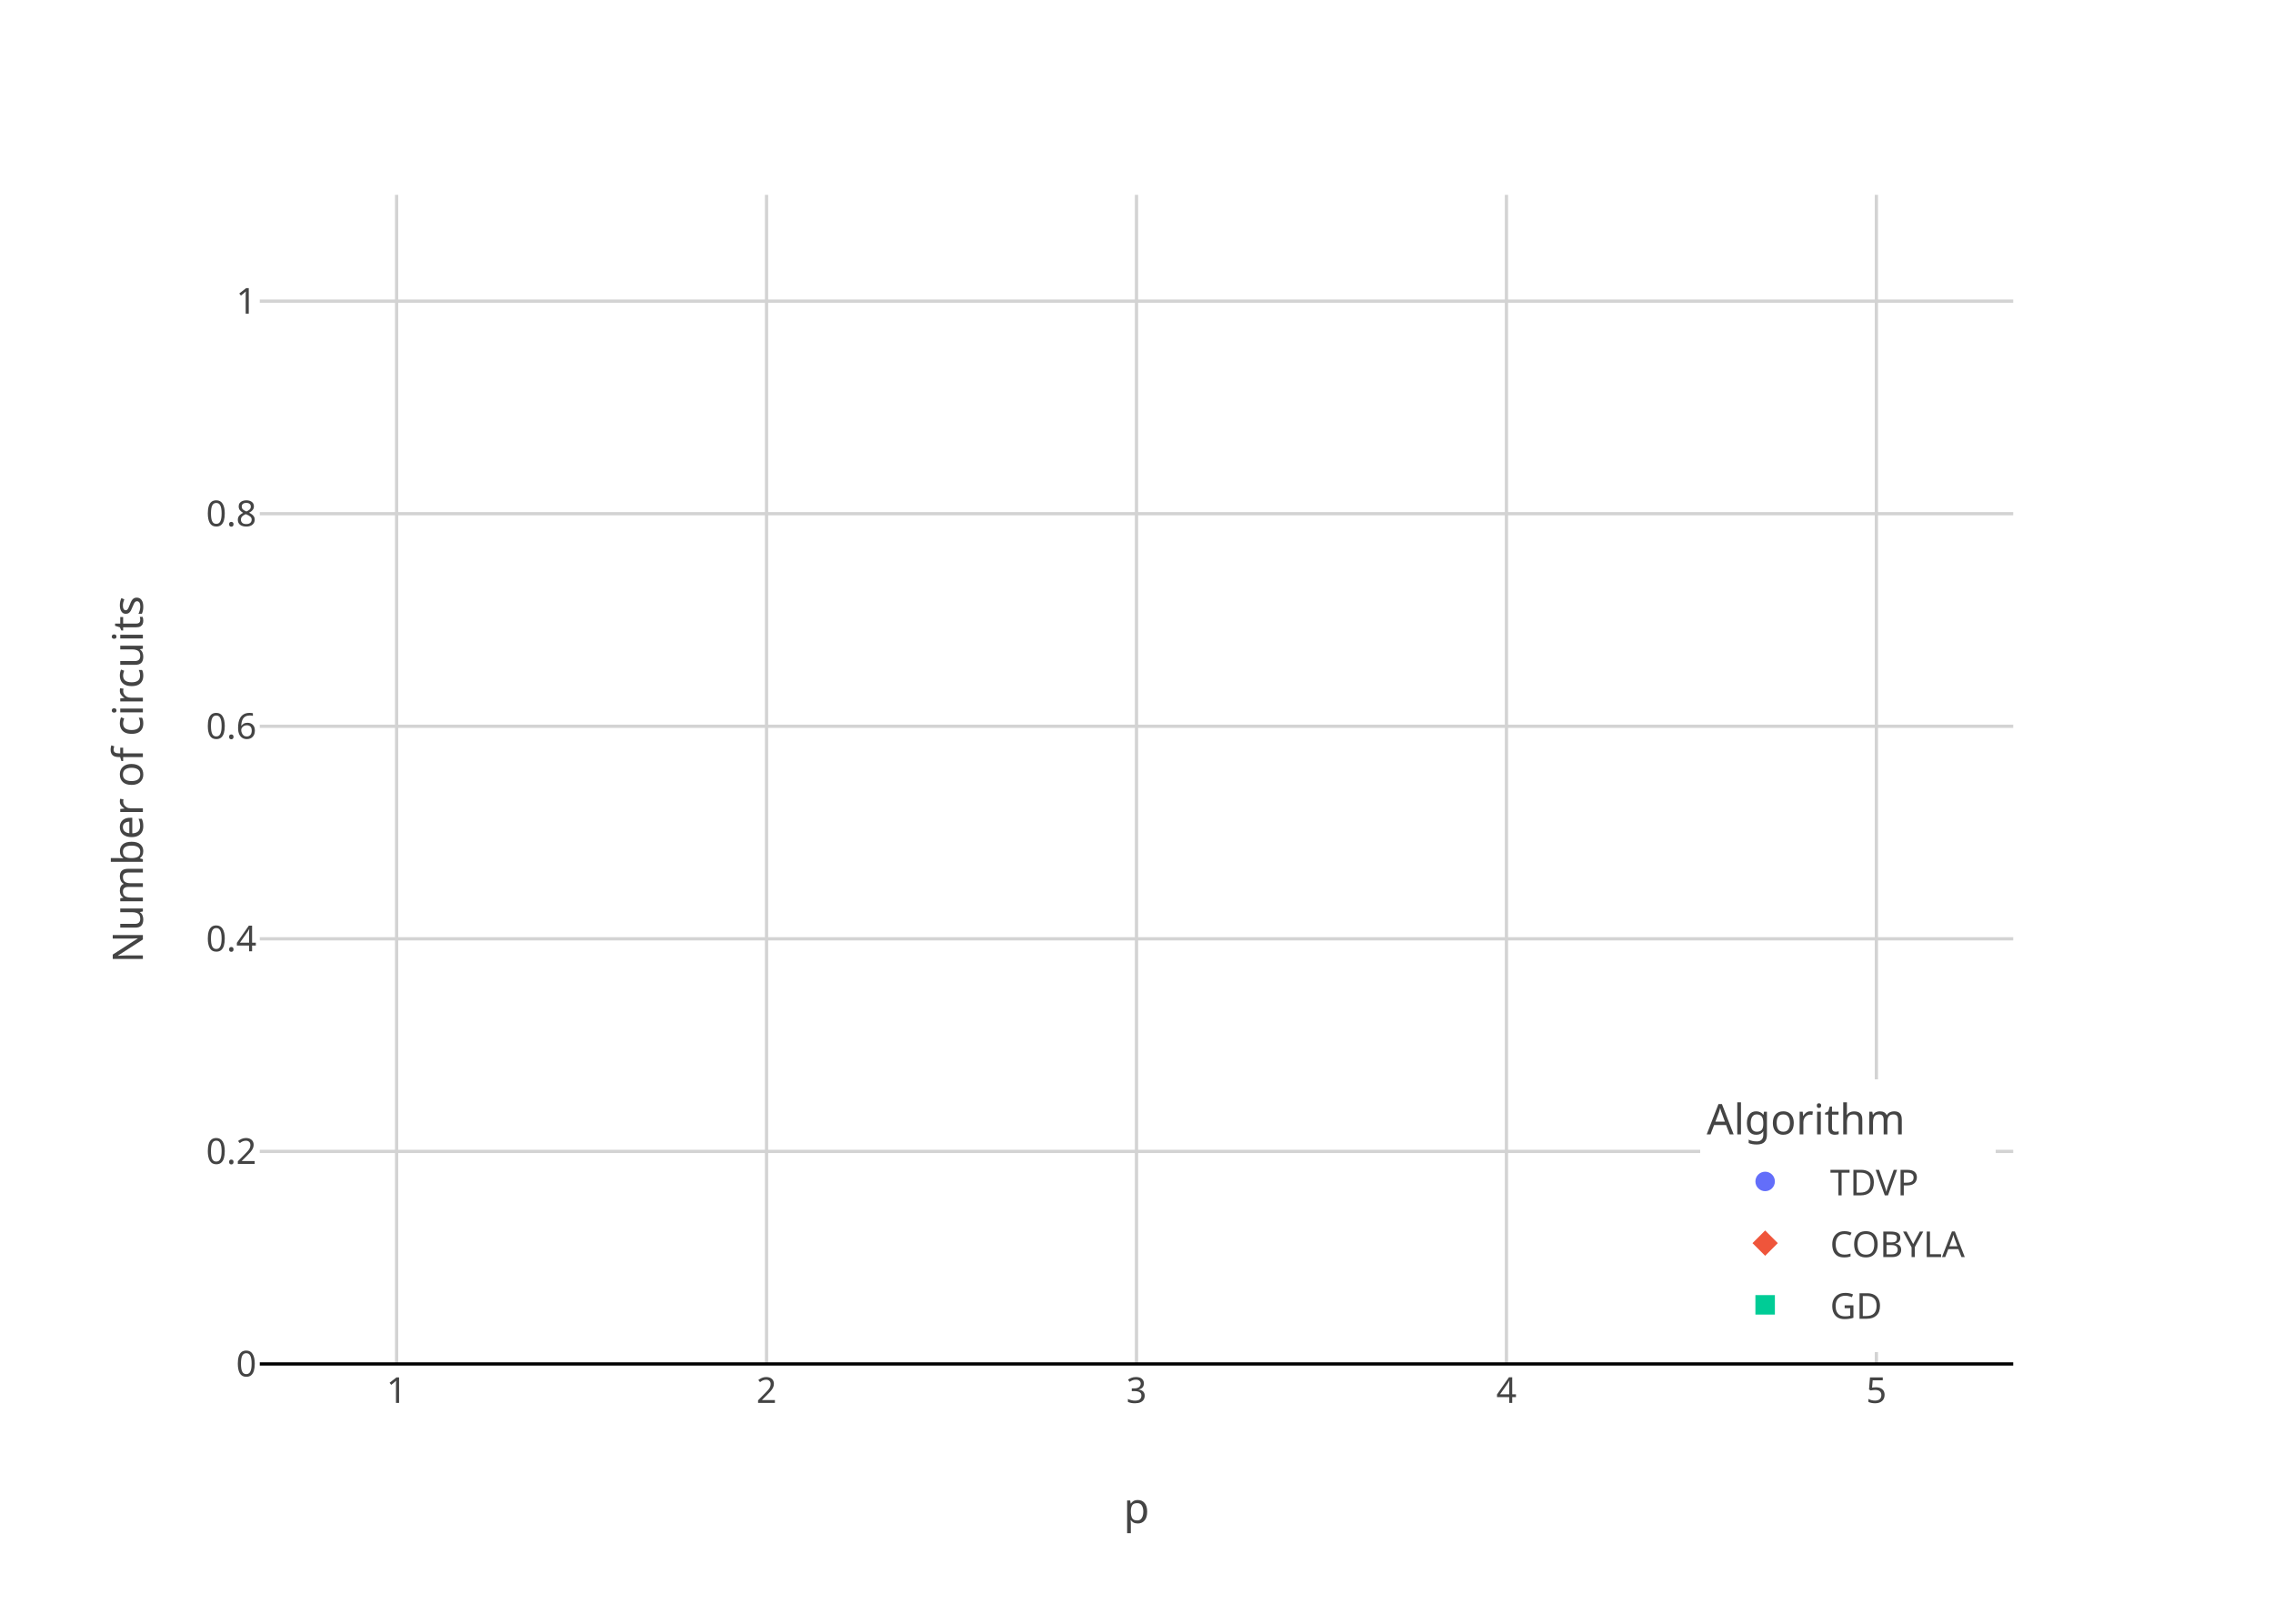
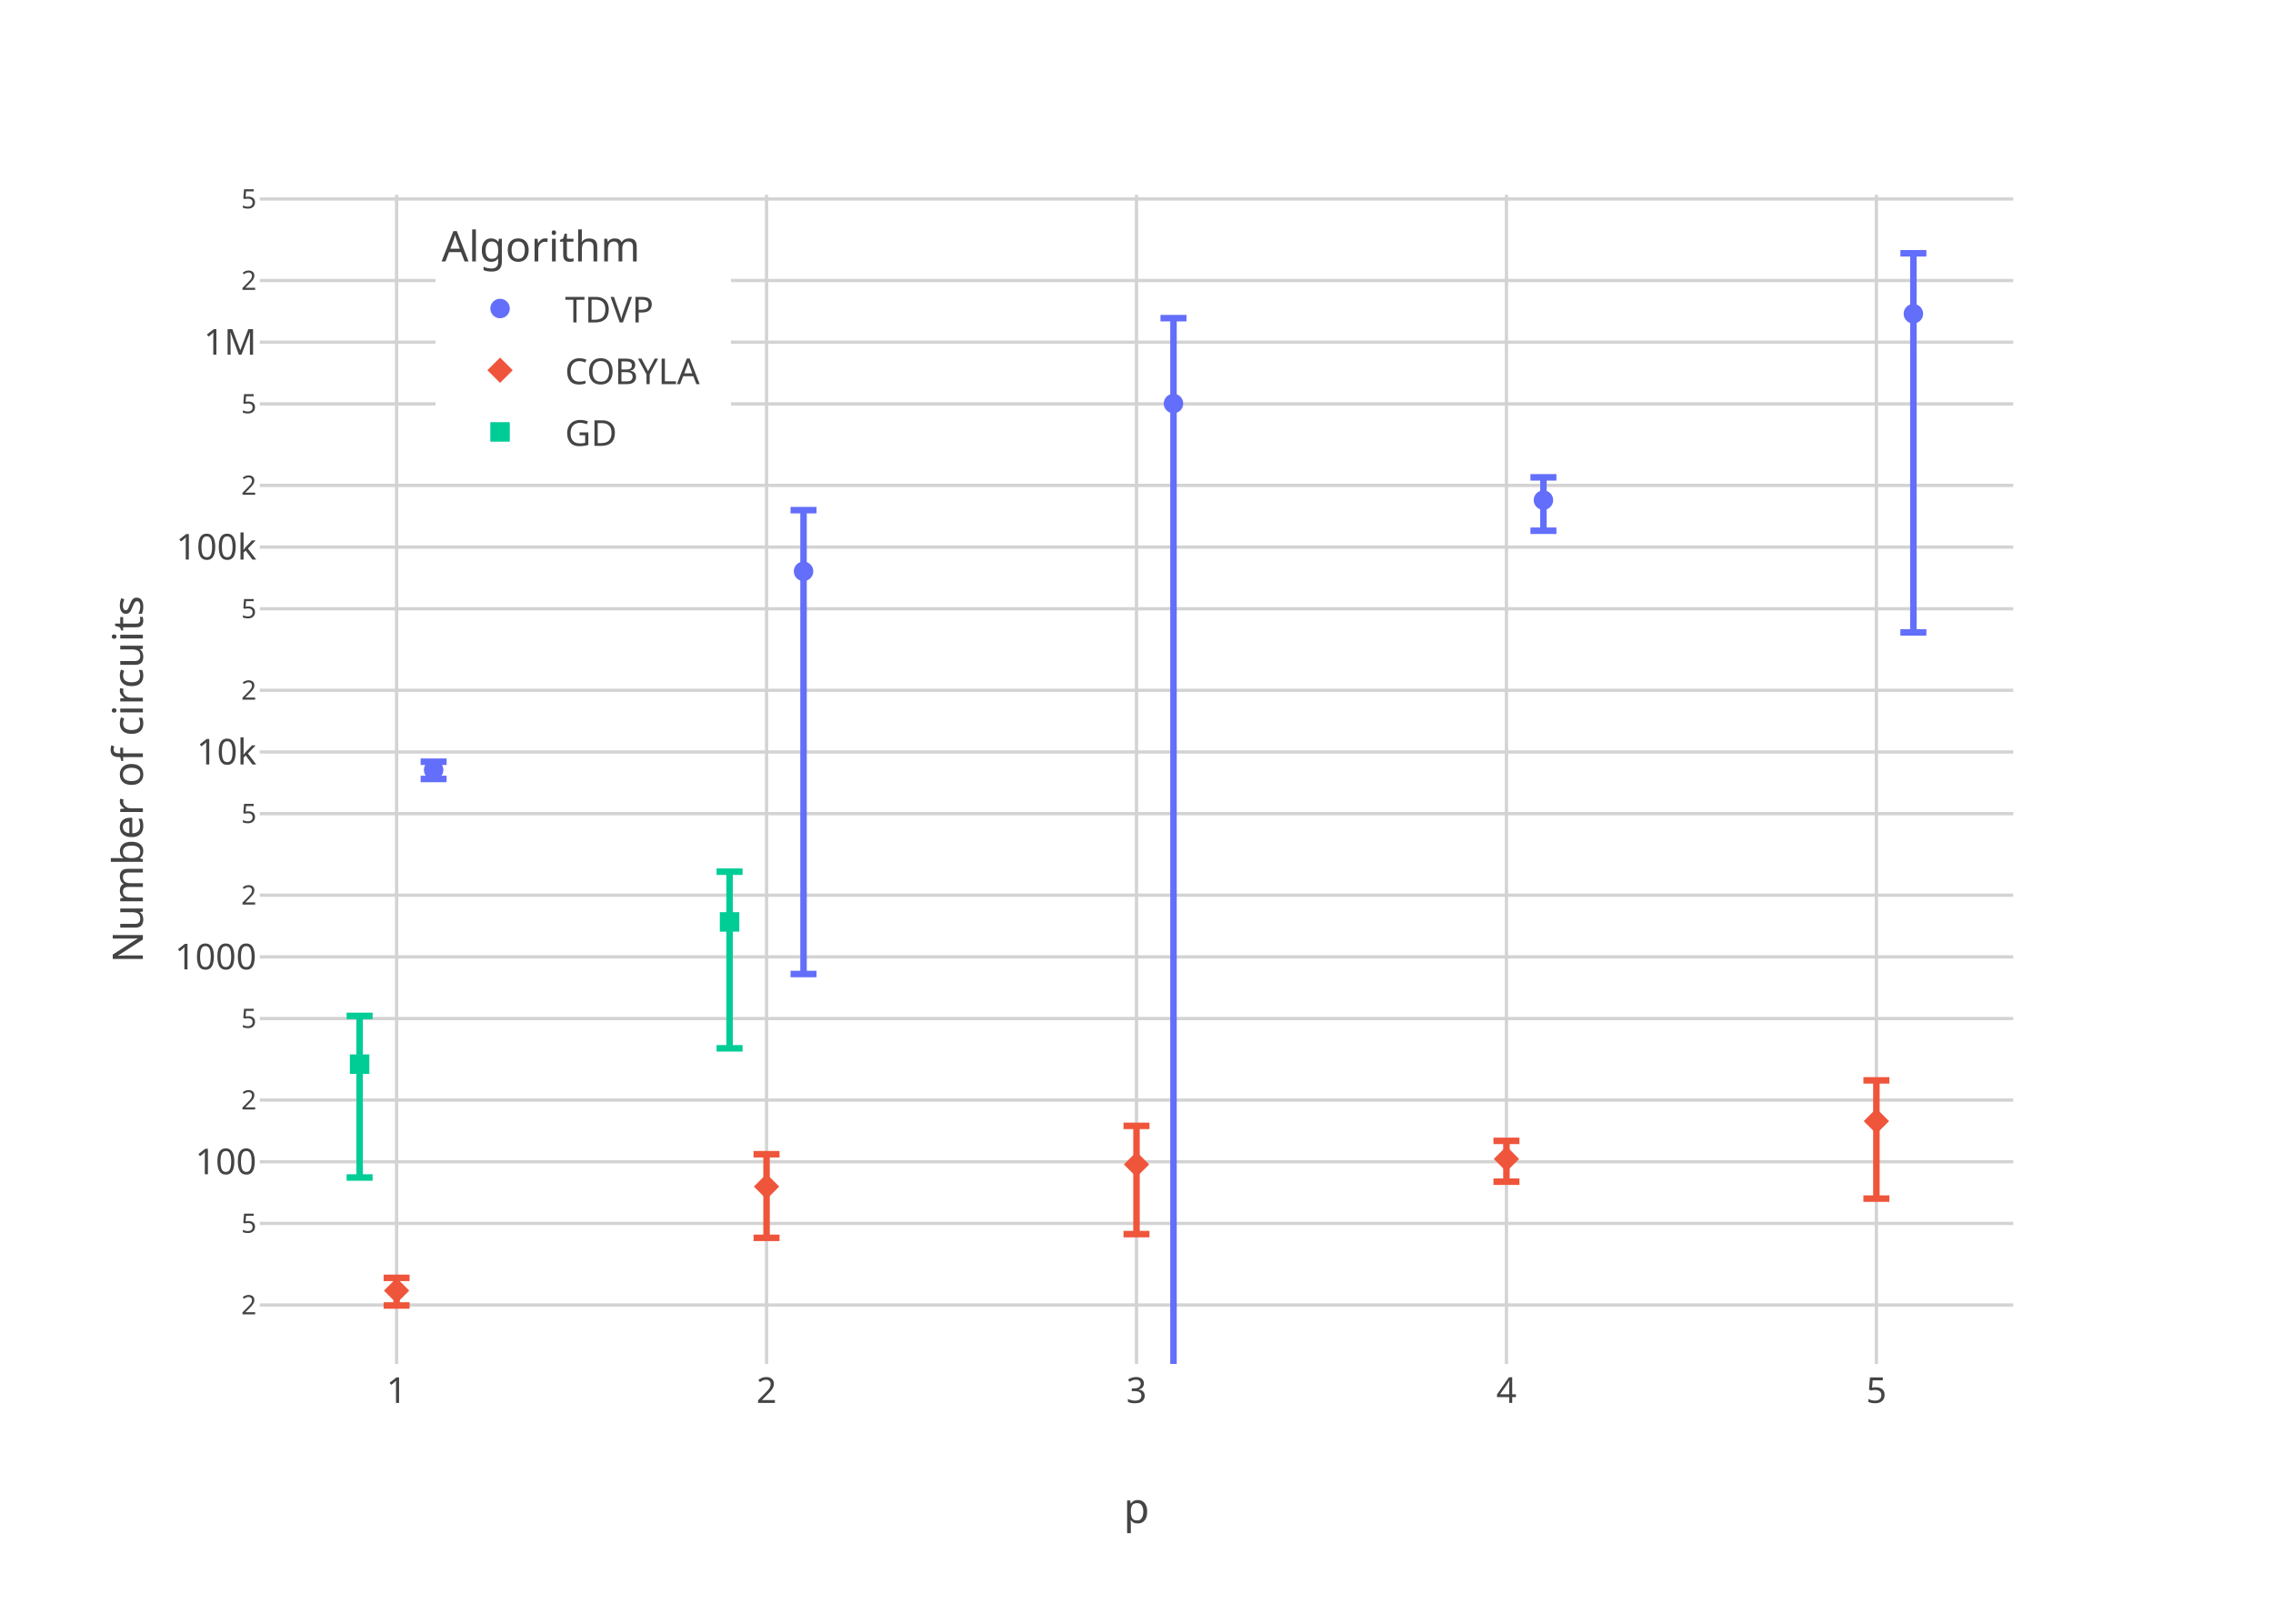
<svg xmlns="http://www.w3.org/2000/svg" class="main-svg" width="700" height="500" style="" viewBox="0 0 700 500">
  <rect x="0" y="0" width="700" height="500" style="fill: rgb(255, 255, 255); fill-opacity: 1;" />
-   <defs id="defs-bf2df4">
+   <defs id="defs-d670f9">
    <g class="clips">
-       <clipPath id="clipbf2df4xyplot" class="plotclip">
+       <clipPath id="clipd670f9xyplot" class="plotclip">
        <rect width="540" height="360" />
      </clipPath>
-       <clipPath class="axesclip" id="clipbf2df4x">
+       <clipPath class="axesclip" id="clipd670f9x">
        <rect x="80" y="0" width="540" height="500" />
      </clipPath>
-       <clipPath class="axesclip" id="clipbf2df4y">
+       <clipPath class="axesclip" id="clipd670f9y">
        <rect x="0" y="60" width="700" height="360" />
      </clipPath>
-       <clipPath class="axesclip" id="clipbf2df4xy">
+       <clipPath class="axesclip" id="clipd670f9xy">
        <rect x="80" y="60" width="540" height="360" />
      </clipPath>
    </g>
    <g class="gradients" />
    <g class="patterns" />
  </defs>
  <g class="bglayer">
    <rect class="bg" x="80" y="60" width="540" height="360" style="fill: rgb(0, 0, 0); fill-opacity: 0; stroke-width: 0;" />
  </g>
  <g class="layer-below">
    <g class="imagelayer" />
    <g class="shapelayer" />
  </g>
  <g class="cartesianlayer">
    <g class="subplot xy">
      <g class="layer-subplot">
        <g class="shapelayer" />
        <g class="imagelayer" />
      </g>
      <g class="minor-gridlayer">
        <g class="x" />
        <g class="y" />
      </g>
      <g class="gridlayer">
        <g class="x">
          <path class="xgrid crisp" transform="translate(122.14,0)" d="M0,60v360" style="stroke: rgb(211, 211, 211); stroke-opacity: 1; stroke-width: 1px;" />
          <path class="xgrid crisp" transform="translate(236.07,0)" d="M0,60v360" style="stroke: rgb(211, 211, 211); stroke-opacity: 1; stroke-width: 1px;" />
          <path class="xgrid crisp" transform="translate(350,0)" d="M0,60v360" style="stroke: rgb(211, 211, 211); stroke-opacity: 1; stroke-width: 1px;" />
          <path class="xgrid crisp" transform="translate(463.93,0)" d="M0,60v360" style="stroke: rgb(211, 211, 211); stroke-opacity: 1; stroke-width: 1px;" />
          <path class="xgrid crisp" transform="translate(577.86,0)" d="M0,60v360" style="stroke: rgb(211, 211, 211); stroke-opacity: 1; stroke-width: 1px;" />
        </g>
        <g class="y">
-           <path class="ygrid crisp" transform="translate(0,354.55)" d="M80,0h540" style="stroke: rgb(211, 211, 211); stroke-opacity: 1; stroke-width: 1px;" />
-           <path class="ygrid crisp" transform="translate(0,289.09)" d="M80,0h540" style="stroke: rgb(211, 211, 211); stroke-opacity: 1; stroke-width: 1px;" />
-           <path class="ygrid crisp" transform="translate(0,223.64)" d="M80,0h540" style="stroke: rgb(211, 211, 211); stroke-opacity: 1; stroke-width: 1px;" />
-           <path class="ygrid crisp" transform="translate(0,158.18)" d="M80,0h540" style="stroke: rgb(211, 211, 211); stroke-opacity: 1; stroke-width: 1px;" />
-           <path class="ygrid crisp" transform="translate(0,92.73)" d="M80,0h540" style="stroke: rgb(211, 211, 211); stroke-opacity: 1; stroke-width: 1px;" />
-         </g>
-       </g>
-       <g class="zerolinelayer">
-         <path class="yzl zl crisp" transform="translate(0,420)" d="M80,0h540" style="stroke: rgb(0, 0, 0); stroke-opacity: 1; stroke-width: 1px;" />
-       </g>
+           <path class="ygrid crisp" transform="translate(0,401.84)" d="M80,0h540" style="stroke: rgb(211, 211, 211); stroke-opacity: 1; stroke-width: 1px;" />
+           <path class="ygrid crisp" transform="translate(0,376.73)" d="M80,0h540" style="stroke: rgb(211, 211, 211); stroke-opacity: 1; stroke-width: 1px;" />
+           <path class="ygrid crisp" transform="translate(0,357.74)" d="M80,0h540" style="stroke: rgb(211, 211, 211); stroke-opacity: 1; stroke-width: 1px;" />
+           <path class="ygrid crisp" transform="translate(0,338.75)" d="M80,0h540" style="stroke: rgb(211, 211, 211); stroke-opacity: 1; stroke-width: 1px;" />
+           <path class="ygrid crisp" transform="translate(0,313.64)" d="M80,0h540" style="stroke: rgb(211, 211, 211); stroke-opacity: 1; stroke-width: 1px;" />
+           <path class="ygrid crisp" transform="translate(0,294.65)" d="M80,0h540" style="stroke: rgb(211, 211, 211); stroke-opacity: 1; stroke-width: 1px;" />
+           <path class="ygrid crisp" transform="translate(0,275.65)" d="M80,0h540" style="stroke: rgb(211, 211, 211); stroke-opacity: 1; stroke-width: 1px;" />
+           <path class="ygrid crisp" transform="translate(0,250.55)" d="M80,0h540" style="stroke: rgb(211, 211, 211); stroke-opacity: 1; stroke-width: 1px;" />
+           <path class="ygrid crisp" transform="translate(0,231.56)" d="M80,0h540" style="stroke: rgb(211, 211, 211); stroke-opacity: 1; stroke-width: 1px;" />
+           <path class="ygrid crisp" transform="translate(0,212.56)" d="M80,0h540" style="stroke: rgb(211, 211, 211); stroke-opacity: 1; stroke-width: 1px;" />
+           <path class="ygrid crisp" transform="translate(0,187.46)" d="M80,0h540" style="stroke: rgb(211, 211, 211); stroke-opacity: 1; stroke-width: 1px;" />
+           <path class="ygrid crisp" transform="translate(0,168.46)" d="M80,0h540" style="stroke: rgb(211, 211, 211); stroke-opacity: 1; stroke-width: 1px;" />
+           <path class="ygrid crisp" transform="translate(0,149.47)" d="M80,0h540" style="stroke: rgb(211, 211, 211); stroke-opacity: 1; stroke-width: 1px;" />
+           <path class="ygrid crisp" transform="translate(0,124.37)" d="M80,0h540" style="stroke: rgb(211, 211, 211); stroke-opacity: 1; stroke-width: 1px;" />
+           <path class="ygrid crisp" transform="translate(0,105.37)" d="M80,0h540" style="stroke: rgb(211, 211, 211); stroke-opacity: 1; stroke-width: 1px;" />
+           <path class="ygrid crisp" transform="translate(0,86.38)" d="M80,0h540" style="stroke: rgb(211, 211, 211); stroke-opacity: 1; stroke-width: 1px;" />
+           <path class="ygrid crisp" transform="translate(0,61.28)" d="M80,0h540" style="stroke: rgb(211, 211, 211); stroke-opacity: 1; stroke-width: 1px;" />
+         </g>
+       </g>
+       <g class="zerolinelayer" />
      <path class="xlines-below" />
      <path class="ylines-below" />
      <g class="overlines-below" />
      <g class="xaxislayer-below" />
      <g class="yaxislayer-below" />
      <g class="overaxes-below" />
-       <g class="plot" transform="translate(80,60)" clip-path="url(#clipbf2df4xyplot)">
+       <g class="plot" transform="translate(80,60)" clip-path="url(#clipd670f9xyplot)">
        <g class="scatterlayer mlayer">
-           <g class="trace scatter trace05a84d" style="stroke-miterlimit: 2; opacity: 1;">
+           <g class="trace scatter tracef554cb" style="stroke-miterlimit: 2; opacity: 1;">
            <g class="fills" />
            <g class="errorbars">
              <g class="errorbar">
-                 <path class="yerror" d="M49.54,-2932889.16h8m-4,0V-2415990.84m-4,0h8" style="vector-effect: non-scaling-stroke; stroke-width: 2px; stroke: rgb(99, 110, 250); stroke-opacity: 1;" />
-               </g>
-               <g class="errorbar">
-                 <path class="yerror" d="M163.46,-49567531.59h8m-4,0V-269493.87m-4,0h8" style="vector-effect: non-scaling-stroke; stroke-width: 2px; stroke: rgb(99, 110, 250); stroke-opacity: 1;" />
-               </g>
-               <g class="errorbar">
-                 <path class="yerror" d="M277.39,-428788115.14h8m-4,0V100245111.5m-4,0h8" style="vector-effect: non-scaling-stroke; stroke-width: 2px; stroke: rgb(99, 110, 250); stroke-opacity: 1;" />
-               </g>
-               <g class="errorbar">
-                 <path class="yerror" d="M391.32,-71656195.4h8m-4,0V-39328466.42m-4,0h8" style="vector-effect: non-scaling-stroke; stroke-width: 2px; stroke: rgb(99, 110, 250); stroke-opacity: 1;" />
-               </g>
-               <g class="errorbar">
-                 <path class="yerror" d="M505.25,-888764701.13h8m-4,0V-12544324.32m-4,0h8" style="vector-effect: non-scaling-stroke; stroke-width: 2px; stroke: rgb(99, 110, 250); stroke-opacity: 1;" />
+                 <path class="yerror" d="M49.54,174.56h8m-4,0V179.87m-4,0h8" style="vector-effect: non-scaling-stroke; stroke-width: 2px; stroke: rgb(99, 110, 250); stroke-opacity: 1;" />
+               </g>
+               <g class="errorbar">
+                 <path class="yerror" d="M163.46,97.09h8m-4,0V239.93m-4,0h8" style="vector-effect: non-scaling-stroke; stroke-width: 2px; stroke: rgb(99, 110, 250); stroke-opacity: 1;" />
+               </g>
+               <g class="errorbar">
+                 <path class="yerror" d="M277.39,37.97h8m-4,0V3780" style="vector-effect: non-scaling-stroke; stroke-width: 2px; stroke: rgb(99, 110, 250); stroke-opacity: 1;" />
+               </g>
+               <g class="errorbar">
+                 <path class="yerror" d="M391.32,86.99h8m-4,0V103.43m-4,0h8" style="vector-effect: non-scaling-stroke; stroke-width: 2px; stroke: rgb(99, 110, 250); stroke-opacity: 1;" />
+               </g>
+               <g class="errorbar">
+                 <path class="yerror" d="M505.25,18h8m-4,0V134.74m-4,0h8" style="vector-effect: non-scaling-stroke; stroke-width: 2px; stroke: rgb(99, 110, 250); stroke-opacity: 1;" />
              </g>
            </g>
            <g class="lines" />
            <g class="points">
-               <path class="point" transform="translate(53.54,-2674440)" d="M3,0A3,3 0 1,1 0,-3A3,3 0 0,1 3,0Z" style="opacity: 1; stroke-width: 0px; fill: rgb(99, 110, 250); fill-opacity: 1;" />
-               <path class="point" transform="translate(167.46,-24918512.73)" d="M3,0A3,3 0 1,1 0,-3A3,3 0 0,1 3,0Z" style="opacity: 1; stroke-width: 0px; fill: rgb(99, 110, 250); fill-opacity: 1;" />
-               <path class="point" transform="translate(281.39,-164271501.82)" d="M3,0A3,3 0 1,1 0,-3A3,3 0 0,1 3,0Z" style="opacity: 1; stroke-width: 0px; fill: rgb(99, 110, 250); fill-opacity: 1;" />
-               <path class="point" transform="translate(395.32,-55492330.91)" d="M3,0A3,3 0 1,1 0,-3A3,3 0 0,1 3,0Z" style="opacity: 1; stroke-width: 0px; fill: rgb(99, 110, 250); fill-opacity: 1;" />
-               <path class="point" transform="translate(509.25,-450654512.73)" d="M3,0A3,3 0 1,1 0,-3A3,3 0 0,1 3,0Z" style="opacity: 1; stroke-width: 0px; fill: rgb(99, 110, 250); fill-opacity: 1;" />
+               <path class="point" transform="translate(53.54,177.08)" d="M3,0A3,3 0 1,1 0,-3A3,3 0 0,1 3,0Z" style="opacity: 1; stroke-width: 0px; fill: rgb(99, 110, 250); fill-opacity: 1;" />
+               <path class="point" transform="translate(167.46,115.93)" d="M3,0A3,3 0 1,1 0,-3A3,3 0 0,1 3,0Z" style="opacity: 1; stroke-width: 0px; fill: rgb(99, 110, 250); fill-opacity: 1;" />
+               <path class="point" transform="translate(281.39,64.26)" d="M3,0A3,3 0 1,1 0,-3A3,3 0 0,1 3,0Z" style="opacity: 1; stroke-width: 0px; fill: rgb(99, 110, 250); fill-opacity: 1;" />
+               <path class="point" transform="translate(395.32,94)" d="M3,0A3,3 0 1,1 0,-3A3,3 0 0,1 3,0Z" style="opacity: 1; stroke-width: 0px; fill: rgb(99, 110, 250); fill-opacity: 1;" />
+               <path class="point" transform="translate(509.25,36.61)" d="M3,0A3,3 0 1,1 0,-3A3,3 0 0,1 3,0Z" style="opacity: 1; stroke-width: 0px; fill: rgb(99, 110, 250); fill-opacity: 1;" />
            </g>
            <g class="text" />
          </g>
-           <g class="trace scatter tracebabe2d" style="stroke-miterlimit: 2; opacity: 1;">
+           <g class="trace scatter trace51acdb" style="stroke-miterlimit: 2; opacity: 1;">
            <g class="fills" />
            <g class="errorbars">
              <g class="errorbar">
-                 <path class="yerror" d="M38.14,-8515.44h8m-4,0V-6146.38m-4,0h8" style="vector-effect: non-scaling-stroke; stroke-width: 2px; stroke: rgb(239, 85, 59); stroke-opacity: 1;" />
-               </g>
-               <g class="errorbar">
-                 <path class="yerror" d="M152.07,-35253.44h8m-4,0V-13553.83m-4,0h8" style="vector-effect: non-scaling-stroke; stroke-width: 2px; stroke: rgb(239, 85, 59); stroke-opacity: 1;" />
-               </g>
-               <g class="errorbar">
-                 <path class="yerror" d="M266,-48621.27h8m-4,0V-14149.64m-4,0h8" style="vector-effect: non-scaling-stroke; stroke-width: 2px; stroke: rgb(239, 85, 59); stroke-opacity: 1;" />
-               </g>
-               <g class="errorbar">
-                 <path class="yerror" d="M379.93,-41012.76h8m-4,0V-25794.52m-4,0h8" style="vector-effect: non-scaling-stroke; stroke-width: 2px; stroke: rgb(239, 85, 59); stroke-opacity: 1;" />
-               </g>
-               <g class="errorbar">
-                 <path class="yerror" d="M493.86,-81322h8m-4,0V-21267.09m-4,0h8" style="vector-effect: non-scaling-stroke; stroke-width: 2px; stroke: rgb(239, 85, 59); stroke-opacity: 1;" />
+                 <path class="yerror" d="M38.14,333.49h8m-4,0V342m-4,0h8" style="vector-effect: non-scaling-stroke; stroke-width: 2px; stroke: rgb(239, 85, 59); stroke-opacity: 1;" />
+               </g>
+               <g class="errorbar">
+                 <path class="yerror" d="M152.07,295.42h8m-4,0V321.17m-4,0h8" style="vector-effect: non-scaling-stroke; stroke-width: 2px; stroke: rgb(239, 85, 59); stroke-opacity: 1;" />
+               </g>
+               <g class="errorbar">
+                 <path class="yerror" d="M266,286.69h8m-4,0V320.02m-4,0h8" style="vector-effect: non-scaling-stroke; stroke-width: 2px; stroke: rgb(239, 85, 59); stroke-opacity: 1;" />
+               </g>
+               <g class="errorbar">
+                 <path class="yerror" d="M379.93,291.31h8m-4,0V303.88m-4,0h8" style="vector-effect: non-scaling-stroke; stroke-width: 2px; stroke: rgb(239, 85, 59); stroke-opacity: 1;" />
+               </g>
+               <g class="errorbar">
+                 <path class="yerror" d="M493.86,272.68h8m-4,0V309.09m-4,0h8" style="vector-effect: non-scaling-stroke; stroke-width: 2px; stroke: rgb(239, 85, 59); stroke-opacity: 1;" />
              </g>
            </g>
            <g class="lines" />
            <g class="points">
-               <path class="point" transform="translate(42.14,-7330.91)" d="M3.9,0L0,3.9L-3.9,0L0,-3.9Z" style="opacity: 1; stroke-width: 0px; fill: rgb(239, 85, 59); fill-opacity: 1;" />
-               <path class="point" transform="translate(156.07,-24403.64)" d="M3.9,0L0,3.9L-3.9,0L0,-3.9Z" style="opacity: 1; stroke-width: 0px; fill: rgb(239, 85, 59); fill-opacity: 1;" />
-               <path class="point" transform="translate(270,-31385.45)" d="M3.9,0L0,3.9L-3.9,0L0,-3.9Z" style="opacity: 1; stroke-width: 0px; fill: rgb(239, 85, 59); fill-opacity: 1;" />
-               <path class="point" transform="translate(383.93,-33403.64)" d="M3.9,0L0,3.9L-3.9,0L0,-3.9Z" style="opacity: 1; stroke-width: 0px; fill: rgb(239, 85, 59); fill-opacity: 1;" />
-               <path class="point" transform="translate(497.86,-51294.55)" d="M3.9,0L0,3.9L-3.9,0L0,-3.9Z" style="opacity: 1; stroke-width: 0px; fill: rgb(239, 85, 59); fill-opacity: 1;" />
+               <path class="point" transform="translate(42.14,337.42)" d="M3.9,0L0,3.9L-3.9,0L0,-3.9Z" style="opacity: 1; stroke-width: 0px; fill: rgb(239, 85, 59); fill-opacity: 1;" />
+               <path class="point" transform="translate(156.07,305.38)" d="M3.9,0L0,3.9L-3.9,0L0,-3.9Z" style="opacity: 1; stroke-width: 0px; fill: rgb(239, 85, 59); fill-opacity: 1;" />
+               <path class="point" transform="translate(270,298.57)" d="M3.9,0L0,3.9L-3.9,0L0,-3.9Z" style="opacity: 1; stroke-width: 0px; fill: rgb(239, 85, 59); fill-opacity: 1;" />
+               <path class="point" transform="translate(383.93,296.88)" d="M3.9,0L0,3.9L-3.9,0L0,-3.9Z" style="opacity: 1; stroke-width: 0px; fill: rgb(239, 85, 59); fill-opacity: 1;" />
+               <path class="point" transform="translate(497.86,285.23)" d="M3.9,0L0,3.9L-3.9,0L0,-3.9Z" style="opacity: 1; stroke-width: 0px; fill: rgb(239, 85, 59); fill-opacity: 1;" />
            </g>
            <g class="text" />
          </g>
-           <g class="trace scatter trace982b80" style="stroke-miterlimit: 2; opacity: 1;">
+           <g class="trace scatter trace1c6582" style="stroke-miterlimit: 2; opacity: 1;">
            <g class="fills" />
            <g class="errorbars">
              <g class="errorbar">
-                 <path class="yerror" d="M26.75,-41697.85h8m-4,0V-6411.24m-4,0h8" style="vector-effect: non-scaling-stroke; stroke-width: 2px; stroke: rgb(0, 204, 150); stroke-opacity: 1;" />
-               </g>
-               <g class="errorbar">
-                 <path class="yerror" d="M140.68,-106138.24h8m-4,0V-14232.67m-4,0h8" style="vector-effect: non-scaling-stroke; stroke-width: 2px; stroke: rgb(0, 204, 150); stroke-opacity: 1;" />
+                 <path class="yerror" d="M26.75,252.83h8m-4,0V302.59m-4,0h8" style="vector-effect: non-scaling-stroke; stroke-width: 2px; stroke: rgb(0, 204, 150); stroke-opacity: 1;" />
+               </g>
+               <g class="errorbar">
+                 <path class="yerror" d="M140.68,208.42h8m-4,0V262.81m-4,0h8" style="vector-effect: non-scaling-stroke; stroke-width: 2px; stroke: rgb(0, 204, 150); stroke-opacity: 1;" />
              </g>
              <g class="errorbar" />
              <g class="errorbar" />
              <g class="errorbar" />
            </g>
            <g class="lines" />
            <g class="points">
-               <path class="point" transform="translate(30.75,-24054.55)" d="M3,3H-3V-3H3Z" style="opacity: 1; stroke-width: 0px; fill: rgb(0, 204, 150); fill-opacity: 1;" />
-               <path class="point" transform="translate(144.68,-60185.45)" d="M3,3H-3V-3H3Z" style="opacity: 1; stroke-width: 0px; fill: rgb(0, 204, 150); fill-opacity: 1;" />
+               <path class="point" transform="translate(30.75,267.69)" d="M3,3H-3V-3H3Z" style="opacity: 1; stroke-width: 0px; fill: rgb(0, 204, 150); fill-opacity: 1;" />
+               <path class="point" transform="translate(144.68,223.89)" d="M3,3H-3V-3H3Z" style="opacity: 1; stroke-width: 0px; fill: rgb(0, 204, 150); fill-opacity: 1;" />
            </g>
            <g class="text" />
          </g>
        </g>
      </g>
      <g class="overplot" />
      <path class="xlines-above crisp" d="M0,0" style="fill: none;" />
      <path class="ylines-above crisp" d="M0,0" style="fill: none;" />
      <g class="overlines-above" />
      <g class="xaxislayer-above">
        <g class="xtick">
          <text text-anchor="middle" x="0" y="432" transform="translate(122.14,0)" style="font-family: 'Computer Modern'; font-size: 11px; fill: rgb(68, 68, 68); fill-opacity: 1; white-space: pre; opacity: 1;">1</text>
        </g>
        <g class="xtick">
          <text text-anchor="middle" x="0" y="432" style="font-family: 'Computer Modern'; font-size: 11px; fill: rgb(68, 68, 68); fill-opacity: 1; white-space: pre; opacity: 1;" transform="translate(236.07,0)">2</text>
        </g>
        <g class="xtick">
          <text text-anchor="middle" x="0" y="432" style="font-family: 'Computer Modern'; font-size: 11px; fill: rgb(68, 68, 68); fill-opacity: 1; white-space: pre; opacity: 1;" transform="translate(350,0)">3</text>
        </g>
        <g class="xtick">
          <text text-anchor="middle" x="0" y="432" style="font-family: 'Computer Modern'; font-size: 11px; fill: rgb(68, 68, 68); fill-opacity: 1; white-space: pre; opacity: 1;" transform="translate(463.93,0)">4</text>
        </g>
        <g class="xtick">
          <text text-anchor="middle" x="0" y="432" style="font-family: 'Computer Modern'; font-size: 11px; fill: rgb(68, 68, 68); fill-opacity: 1; white-space: pre; opacity: 1;" transform="translate(577.86,0)">5</text>
        </g>
      </g>
      <g class="yaxislayer-above">
        <g class="ytick">
-           <text text-anchor="end" x="79" y="3.85" transform="translate(0,420)" style="font-family: 'Computer Modern'; font-size: 11px; fill: rgb(68, 68, 68); fill-opacity: 1; white-space: pre; opacity: 1;">0</text>
-         </g>
-         <g class="ytick">
-           <text text-anchor="end" x="79" y="3.85" style="font-family: 'Computer Modern'; font-size: 11px; fill: rgb(68, 68, 68); fill-opacity: 1; white-space: pre; opacity: 1;" transform="translate(0,354.55)">0.2</text>
-         </g>
-         <g class="ytick">
-           <text text-anchor="end" x="79" y="3.85" style="font-family: 'Computer Modern'; font-size: 11px; fill: rgb(68, 68, 68); fill-opacity: 1; white-space: pre; opacity: 1;" transform="translate(0,289.09)">0.4</text>
-         </g>
-         <g class="ytick">
-           <text text-anchor="end" x="79" y="3.85" style="font-family: 'Computer Modern'; font-size: 11px; fill: rgb(68, 68, 68); fill-opacity: 1; white-space: pre; opacity: 1;" transform="translate(0,223.64)">0.6</text>
-         </g>
-         <g class="ytick">
-           <text text-anchor="end" x="79" y="3.85" style="font-family: 'Computer Modern'; font-size: 11px; fill: rgb(68, 68, 68); fill-opacity: 1; white-space: pre; opacity: 1;" transform="translate(0,158.18)">0.8</text>
-         </g>
-         <g class="ytick">
-           <text text-anchor="end" x="79" y="3.85" style="font-family: 'Computer Modern'; font-size: 11px; fill: rgb(68, 68, 68); fill-opacity: 1; white-space: pre; opacity: 1;" transform="translate(0,92.73)">1</text>
+           <text text-anchor="end" x="79" y="2.887" transform="translate(0,401.84)" style="font-family: 'Computer Modern'; font-size: 8.25px; fill: rgb(68, 68, 68); fill-opacity: 1; white-space: pre; opacity: 1;">2</text>
+         </g>
+         <g class="ytick">
+           <text text-anchor="end" x="79" y="2.887" style="font-family: 'Computer Modern'; font-size: 8.25px; fill: rgb(68, 68, 68); fill-opacity: 1; white-space: pre; opacity: 1;" transform="translate(0,376.73)">5</text>
+         </g>
+         <g class="ytick">
+           <text text-anchor="end" x="79" y="3.85" style="font-family: 'Computer Modern'; font-size: 11px; fill: rgb(68, 68, 68); fill-opacity: 1; white-space: pre; opacity: 1;" transform="translate(0,357.74)">100</text>
+         </g>
+         <g class="ytick">
+           <text text-anchor="end" x="79" y="2.887" style="font-family: 'Computer Modern'; font-size: 8.25px; fill: rgb(68, 68, 68); fill-opacity: 1; white-space: pre; opacity: 1;" transform="translate(0,338.75)">2</text>
+         </g>
+         <g class="ytick">
+           <text text-anchor="end" x="79" y="2.887" style="font-family: 'Computer Modern'; font-size: 8.25px; fill: rgb(68, 68, 68); fill-opacity: 1; white-space: pre; opacity: 1;" transform="translate(0,313.64)">5</text>
+         </g>
+         <g class="ytick">
+           <text text-anchor="end" x="79" y="3.85" style="font-family: 'Computer Modern'; font-size: 11px; fill: rgb(68, 68, 68); fill-opacity: 1; white-space: pre; opacity: 1;" transform="translate(0,294.65)">1000</text>
+         </g>
+         <g class="ytick">
+           <text text-anchor="end" x="79" y="2.887" style="font-family: 'Computer Modern'; font-size: 8.25px; fill: rgb(68, 68, 68); fill-opacity: 1; white-space: pre; opacity: 1;" transform="translate(0,275.65)">2</text>
+         </g>
+         <g class="ytick">
+           <text text-anchor="end" x="79" y="2.887" style="font-family: 'Computer Modern'; font-size: 8.25px; fill: rgb(68, 68, 68); fill-opacity: 1; white-space: pre; opacity: 1;" transform="translate(0,250.55)">5</text>
+         </g>
+         <g class="ytick">
+           <text text-anchor="end" x="79" y="3.85" style="font-family: 'Computer Modern'; font-size: 11px; fill: rgb(68, 68, 68); fill-opacity: 1; white-space: pre; opacity: 1;" transform="translate(0,231.56)">10k</text>
+         </g>
+         <g class="ytick">
+           <text text-anchor="end" x="79" y="2.887" style="font-family: 'Computer Modern'; font-size: 8.25px; fill: rgb(68, 68, 68); fill-opacity: 1; white-space: pre; opacity: 1;" transform="translate(0,212.56)">2</text>
+         </g>
+         <g class="ytick">
+           <text text-anchor="end" x="79" y="2.887" style="font-family: 'Computer Modern'; font-size: 8.25px; fill: rgb(68, 68, 68); fill-opacity: 1; white-space: pre; opacity: 1;" transform="translate(0,187.46)">5</text>
+         </g>
+         <g class="ytick">
+           <text text-anchor="end" x="79" y="3.85" style="font-family: 'Computer Modern'; font-size: 11px; fill: rgb(68, 68, 68); fill-opacity: 1; white-space: pre; opacity: 1;" transform="translate(0,168.46)">100k</text>
+         </g>
+         <g class="ytick">
+           <text text-anchor="end" x="79" y="2.887" style="font-family: 'Computer Modern'; font-size: 8.25px; fill: rgb(68, 68, 68); fill-opacity: 1; white-space: pre; opacity: 1;" transform="translate(0,149.47)">2</text>
+         </g>
+         <g class="ytick">
+           <text text-anchor="end" x="79" y="2.887" style="font-family: 'Computer Modern'; font-size: 8.25px; fill: rgb(68, 68, 68); fill-opacity: 1; white-space: pre; opacity: 1;" transform="translate(0,124.37)">5</text>
+         </g>
+         <g class="ytick">
+           <text text-anchor="end" x="79" y="3.85" style="font-family: 'Computer Modern'; font-size: 11px; fill: rgb(68, 68, 68); fill-opacity: 1; white-space: pre; opacity: 1;" transform="translate(0,105.37)">1M</text>
+         </g>
+         <g class="ytick">
+           <text text-anchor="end" x="79" y="2.887" style="font-family: 'Computer Modern'; font-size: 8.25px; fill: rgb(68, 68, 68); fill-opacity: 1; white-space: pre; opacity: 1;" transform="translate(0,86.38)">2</text>
+         </g>
+         <g class="ytick">
+           <text text-anchor="end" x="79" y="2.887" style="font-family: 'Computer Modern'; font-size: 8.25px; fill: rgb(68, 68, 68); fill-opacity: 1; white-space: pre; opacity: 1;" transform="translate(0,61.28)">5</text>
        </g>
      </g>
      <g class="overaxes-above" />
    </g>
  </g>
  <g class="polarlayer" />
  <g class="smithlayer" />
  <g class="ternarylayer" />
  <g class="geolayer" />
  <g class="funnelarealayer" />
  <g class="pielayer" />
  <g class="iciclelayer" />
  <g class="treemaplayer" />
  <g class="sunburstlayer" />
  <g class="glimages" />
-   <defs id="topdefs-bf2df4">
+   <defs id="topdefs-d670f9">
    <g class="clips" />
-     <clipPath id="legendbf2df4">
+     <clipPath id="legendd670f9">
      <rect width="91" height="84" x="0" y="0" />
    </clipPath>
  </defs>
  <g class="layer-above">
    <g class="imagelayer" />
    <g class="shapelayer" />
  </g>
  <g class="infolayer">
-     <g class="legend" pointer-events="all" transform="translate(523.6,332.4)">
+     <g class="legend" pointer-events="all" transform="translate(134,63.6)">
      <rect class="bg" shape-rendering="crispEdges" width="91" height="84" x="0" y="0" style="stroke: rgb(68, 68, 68); stroke-opacity: 1; fill: rgb(255, 255, 255); fill-opacity: 1; stroke-width: 0px;" />
-       <g class="scrollbox" transform="" clip-path="url(#legendbf2df4)">
+       <g class="scrollbox" transform="" clip-path="url(#legendd670f9)">
        <text class="legendtitletext" text-anchor="start" x="2" y="16.9" style="font-family: 'Computer Modern'; font-size: 13px; fill: rgb(68, 68, 68); fill-opacity: 1; white-space: pre;">Algorithm</text>
        <g class="groups" transform="">
          <g class="traces" transform="translate(0,31.4)" style="opacity: 1;">
            <text class="legendtext" text-anchor="start" x="40" y="4.29" style="font-family: 'Computer Modern'; font-size: 11px; fill: rgb(68, 68, 68); fill-opacity: 1; white-space: pre;">TDVP</text>
            <g class="layers" style="opacity: 1;">
              <g class="legendfill" />
              <g class="legendlines" />
              <g class="legendsymbols">
                <g class="legendpoints">
                  <path class="scatterpts" transform="translate(20,0)" d="M3,0A3,3 0 1,1 0,-3A3,3 0 0,1 3,0Z" style="opacity: 1; stroke-width: 0px; fill: rgb(99, 110, 250); fill-opacity: 1;" />
                </g>
              </g>
            </g>
            <rect class="legendtoggle" x="0" y="-9.5" width="85.281" height="19" style="fill: rgb(0, 0, 0); fill-opacity: 0;" />
          </g>
        </g>
        <g class="groups" transform="">
          <g class="traces" transform="translate(0,50.4)" style="opacity: 1;">
            <text class="legendtext" text-anchor="start" x="40" y="4.29" style="font-family: 'Computer Modern'; font-size: 11px; fill: rgb(68, 68, 68); fill-opacity: 1; white-space: pre;">COBYLA</text>
            <g class="layers" style="opacity: 1;">
              <g class="legendfill" />
              <g class="legendlines" />
              <g class="legendsymbols">
                <g class="legendpoints">
                  <path class="scatterpts" transform="translate(20,0)" d="M3.9,0L0,3.9L-3.9,0L0,-3.9Z" style="opacity: 1; stroke-width: 0px; fill: rgb(239, 85, 59); fill-opacity: 1;" />
                </g>
              </g>
            </g>
            <rect class="legendtoggle" x="0" y="-9.5" width="85.281" height="19" style="fill: rgb(0, 0, 0); fill-opacity: 0;" />
          </g>
        </g>
        <g class="groups" transform="">
          <g class="traces" transform="translate(0,69.4)" style="opacity: 1;">
            <text class="legendtext" text-anchor="start" x="40" y="4.29" style="font-family: 'Computer Modern'; font-size: 11px; fill: rgb(68, 68, 68); fill-opacity: 1; white-space: pre;">GD</text>
            <g class="layers" style="opacity: 1;">
              <g class="legendfill" />
              <g class="legendlines" />
              <g class="legendsymbols">
                <g class="legendpoints">
                  <path class="scatterpts" transform="translate(20,0)" d="M3,3H-3V-3H3Z" style="opacity: 1; stroke-width: 0px; fill: rgb(0, 204, 150); fill-opacity: 1;" />
                </g>
              </g>
            </g>
            <rect class="legendtoggle" x="0" y="-9.5" width="85.281" height="19" style="fill: rgb(0, 0, 0); fill-opacity: 0;" />
          </g>
        </g>
      </g>
      <rect class="scrollbar" rx="20" ry="3" width="0" height="0" x="0" y="0" style="fill: rgb(128, 139, 164); fill-opacity: 1;" />
    </g>
    <g class="g-gtitle" />
    <g class="g-xtitle">
      <text class="xtitle" x="350" y="469" text-anchor="middle" style="font-family: 'Computer Modern'; font-size: 13px; fill: rgb(68, 68, 68); opacity: 1; font-weight: normal; white-space: pre;">p</text>
    </g>
    <g class="g-ytitle">
      <text class="ytitle" transform="rotate(-90,44,240)" x="44" y="240" text-anchor="middle" style="font-family: 'Computer Modern'; font-size: 13px; fill: rgb(68, 68, 68); opacity: 1; font-weight: normal; white-space: pre;">Number of circuits</text>
    </g>
  </g>
</svg>
